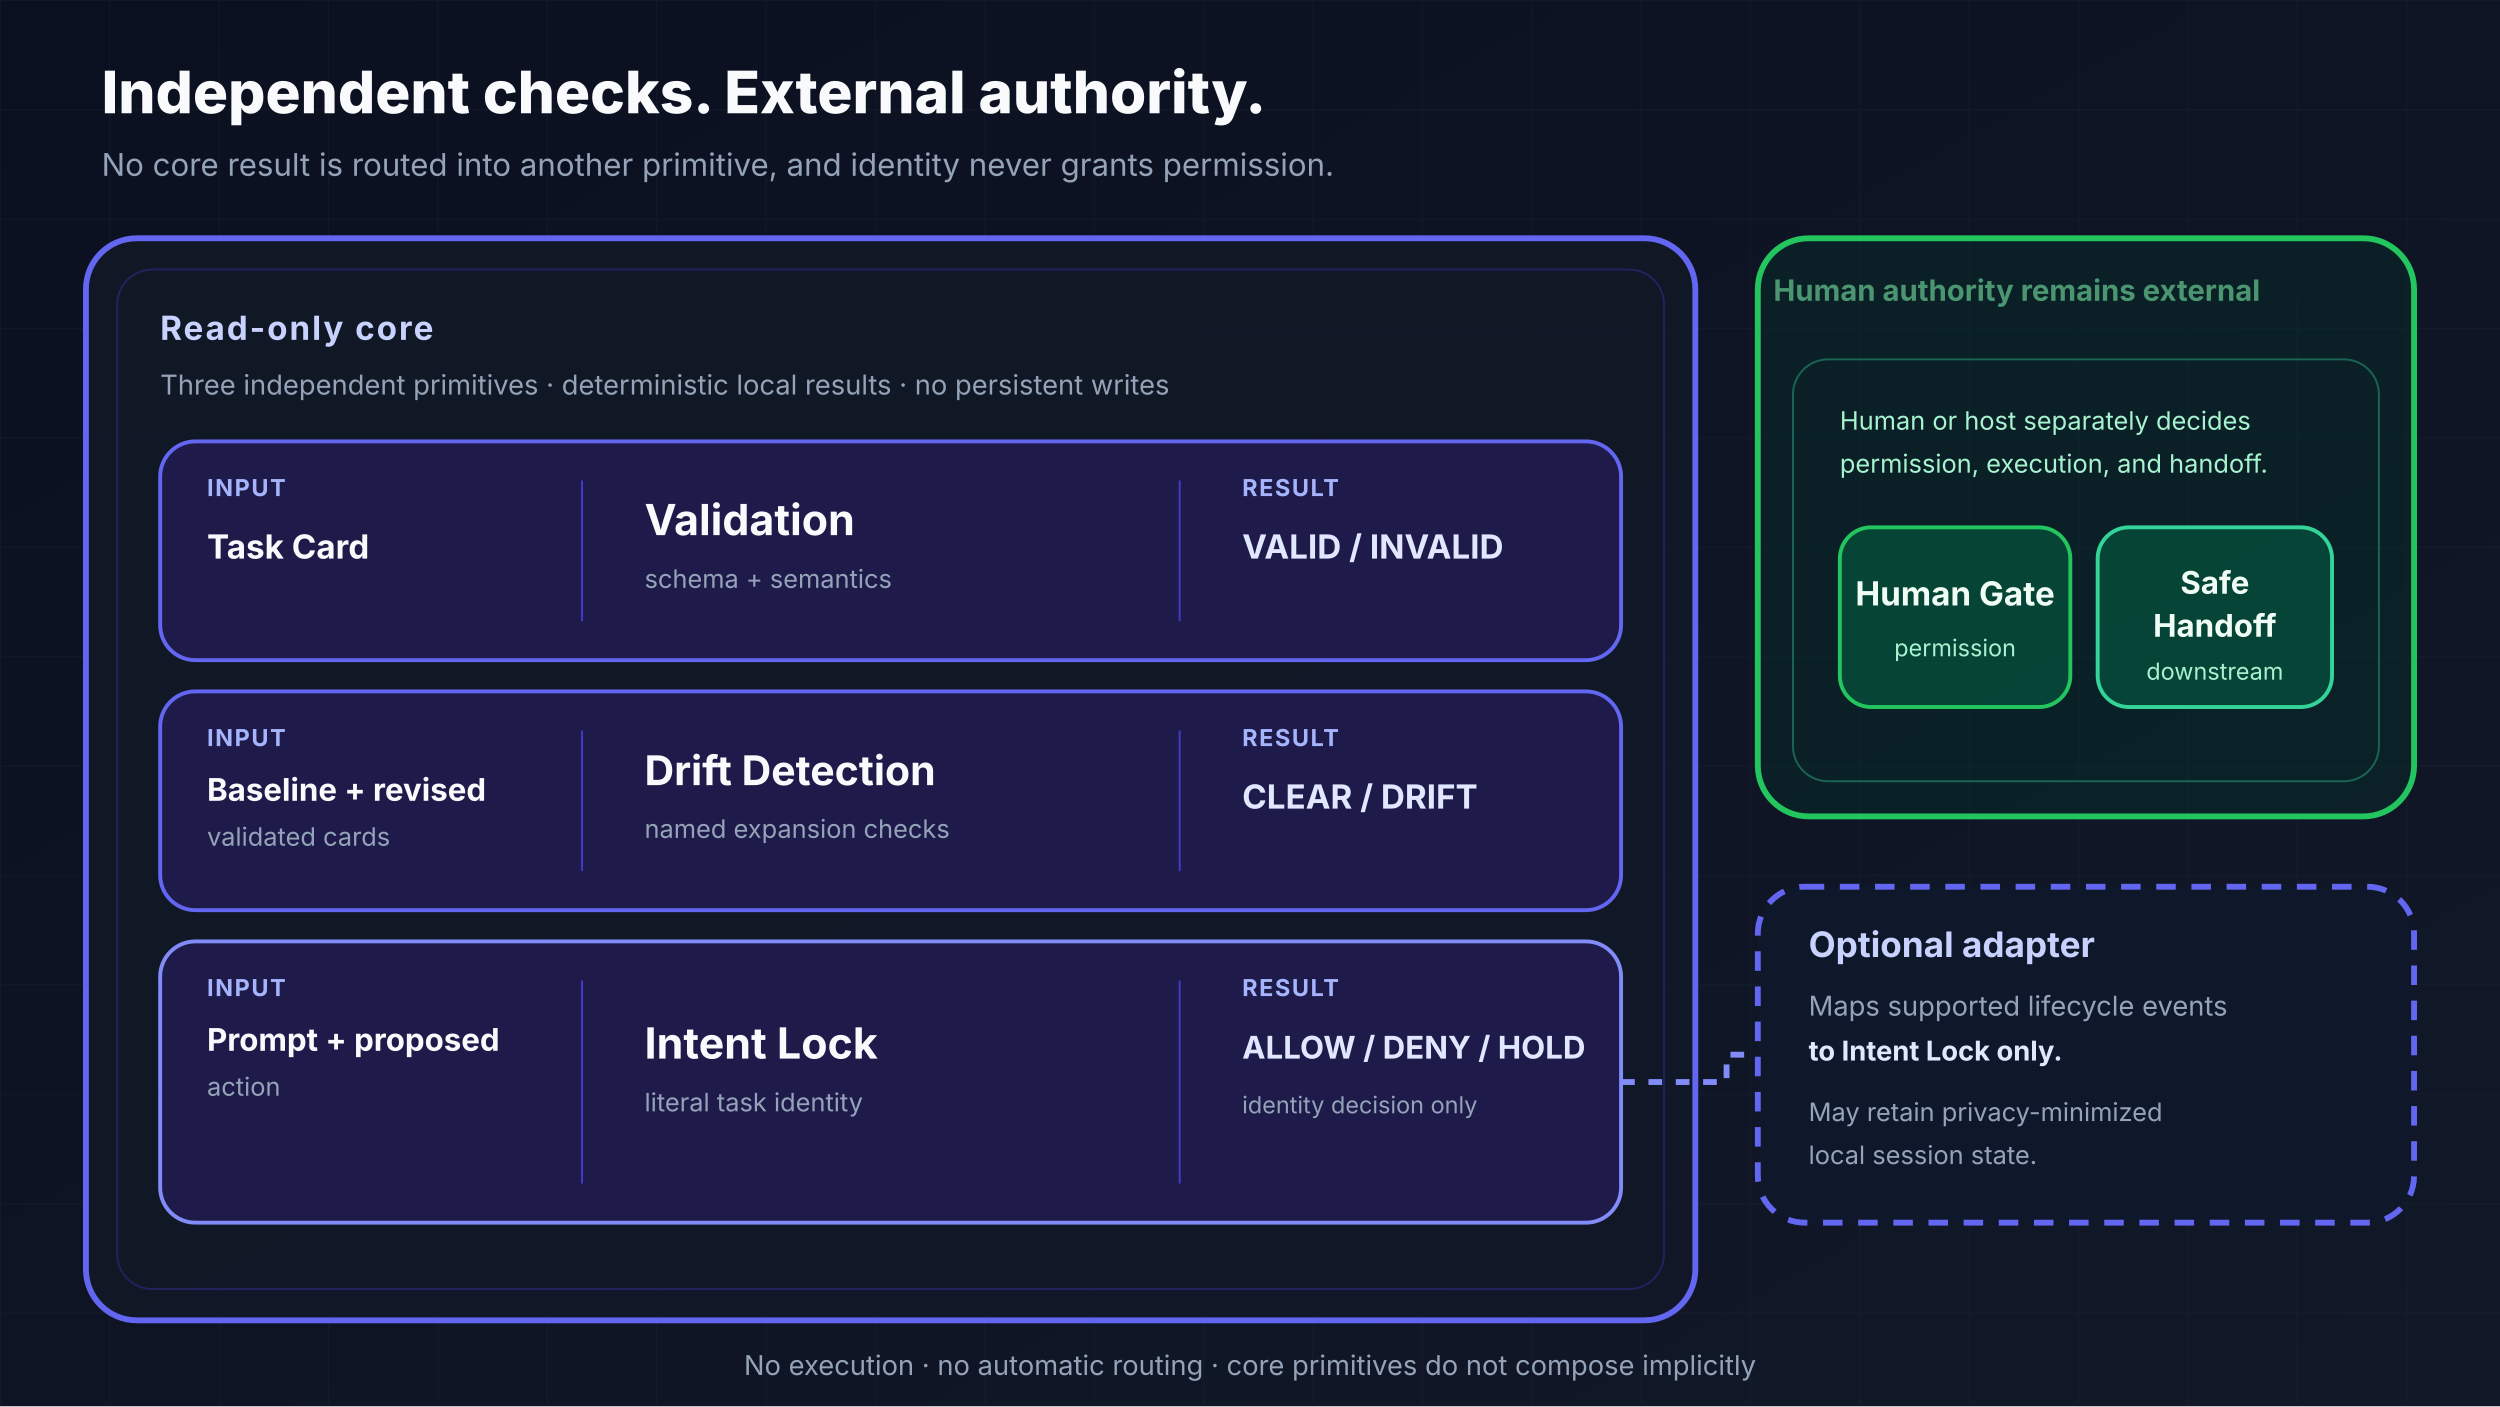
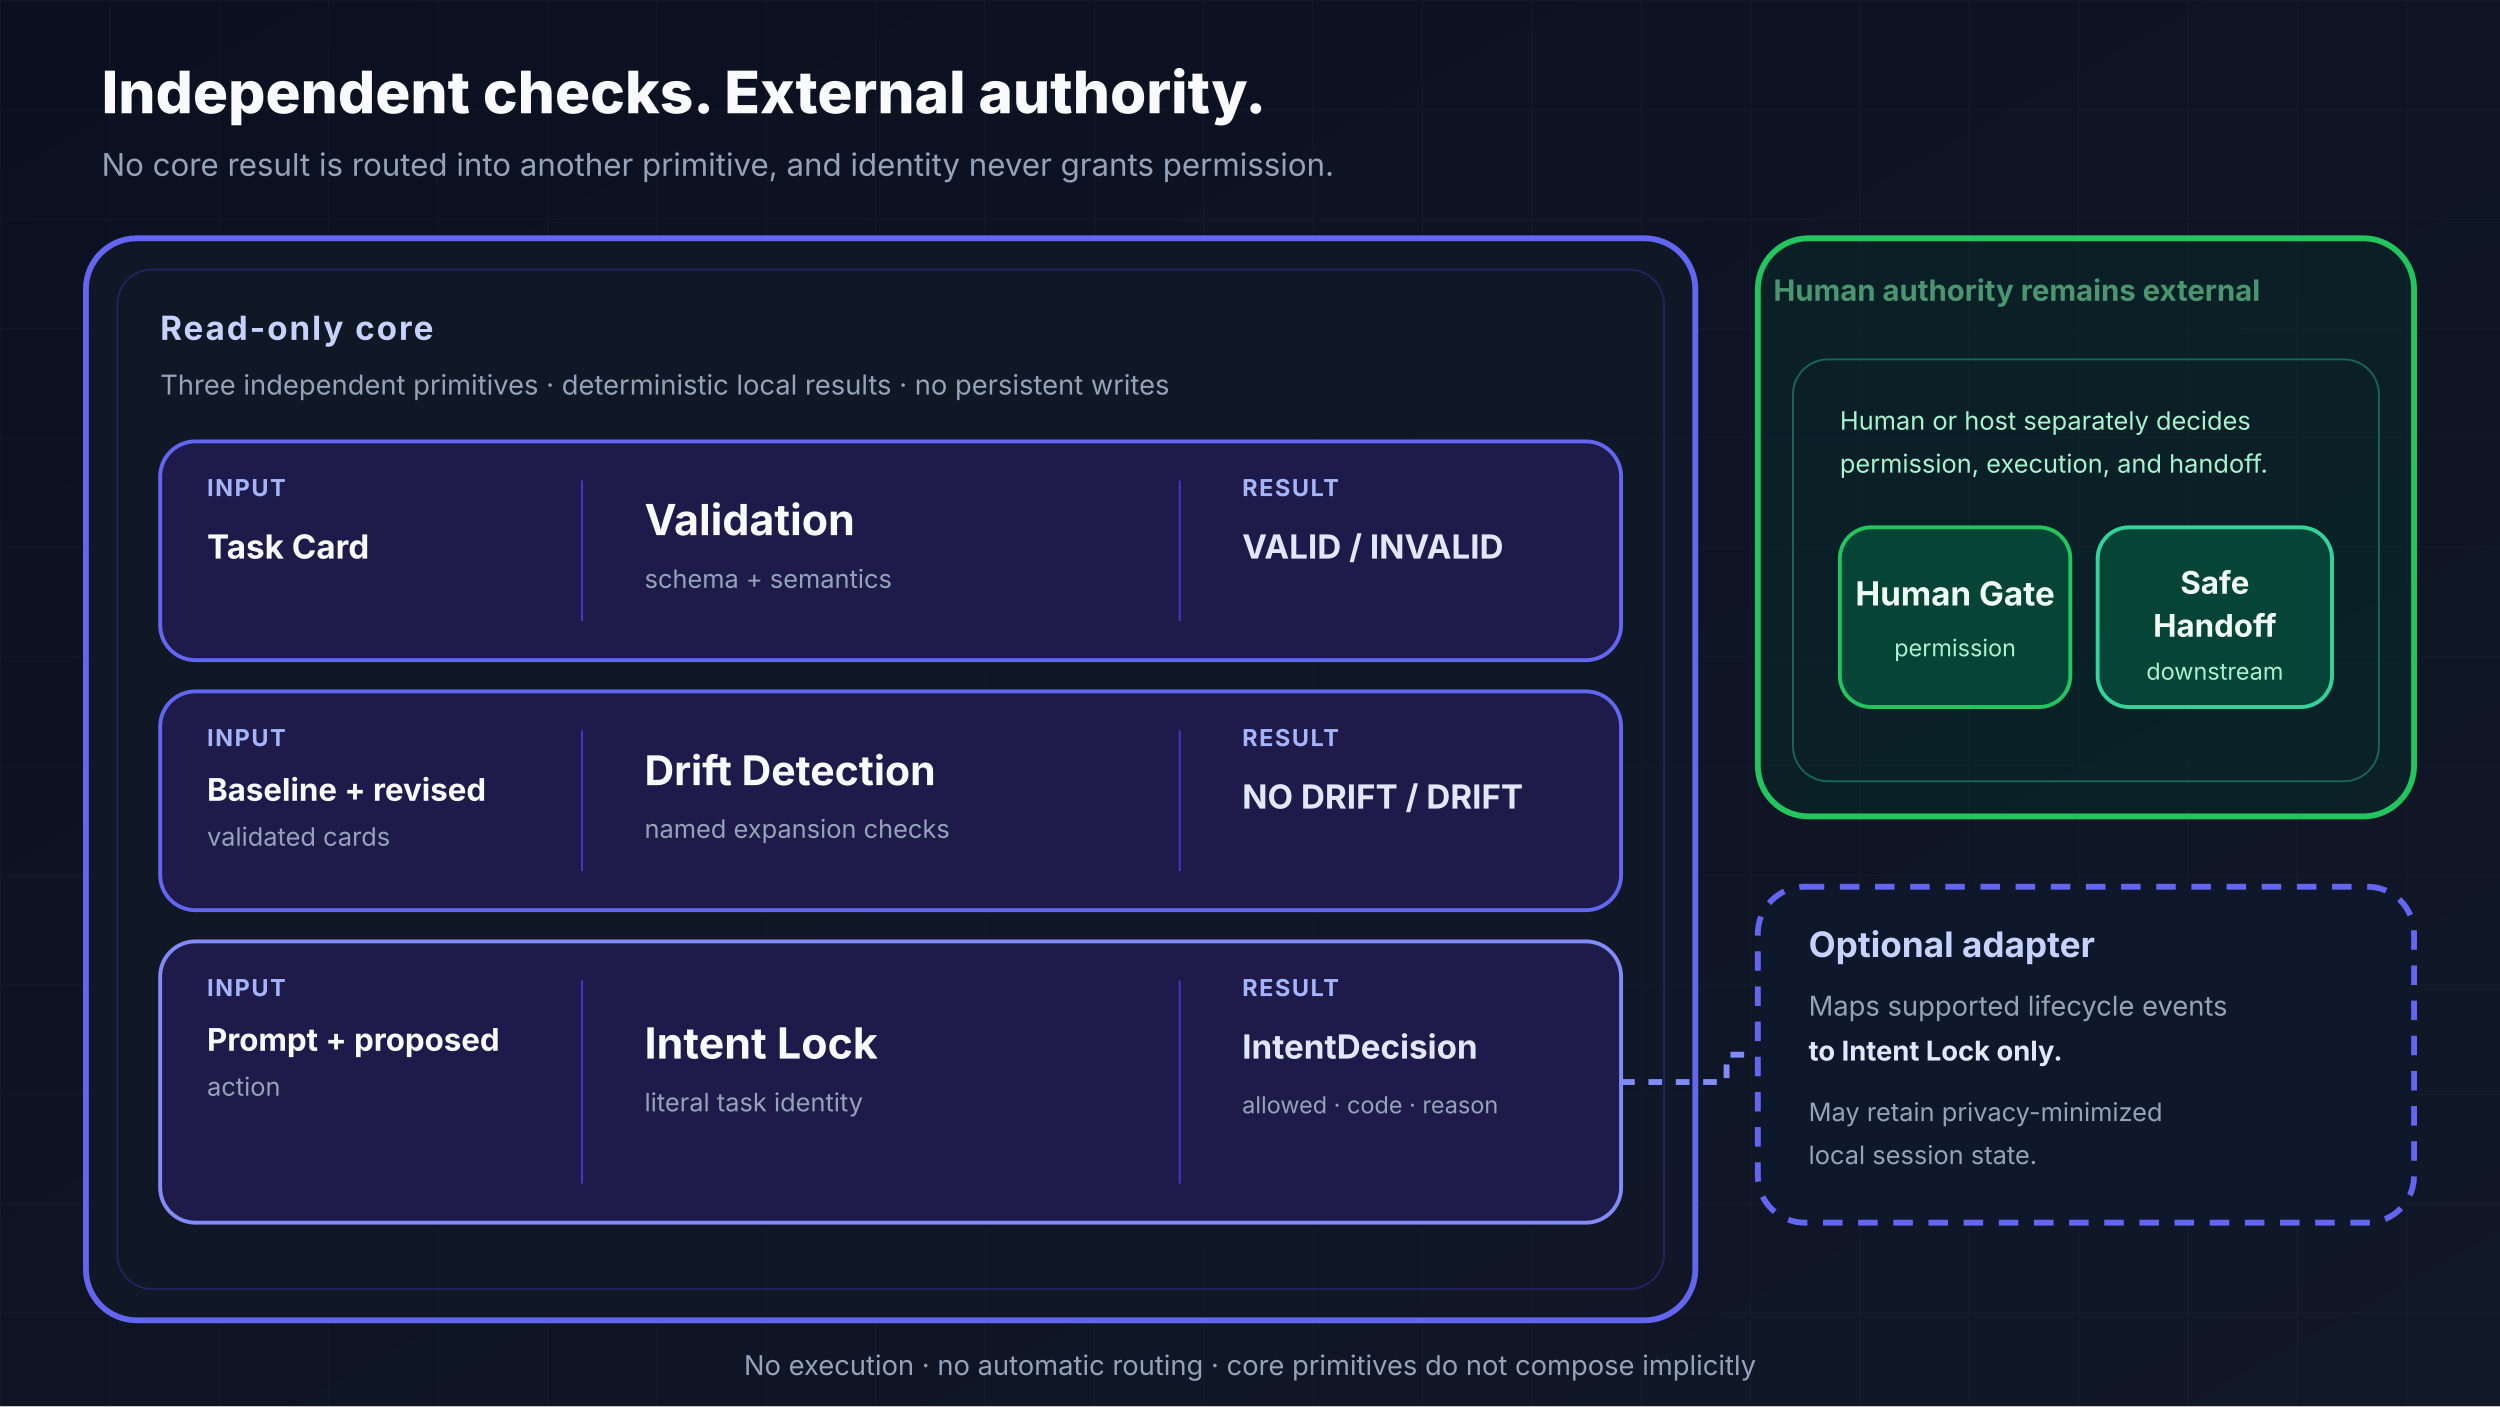
<svg xmlns="http://www.w3.org/2000/svg" viewBox="0 0 1280 720" role="img" aria-labelledby="architecture-title architecture-desc">
  <defs>
    <linearGradient id="architecture-bg" x1="0" y1="0" x2="1" y2="1">
      <stop stop-color="#0b1020" />
      <stop offset="1" stop-color="#111827" />
    </linearGradient>
    <pattern id="architecture-grid" width="56" height="56" patternUnits="userSpaceOnUse">
      <path d="M56 0H0V56" fill="none" stroke="#334155" stroke-opacity=".15" />
    </pattern>
  </defs>
  <rect width="1280" height="720" fill="url(#architecture-bg)" />
  <rect width="1280" height="720" fill="url(#architecture-grid)" />
  <g font-family="Inter, ui-sans-serif, system-ui, -apple-system, BlinkMacSystemFont, 'Segoe UI', sans-serif">
    <text x="52" y="58" fill="#f8fafc" font-size="30" font-weight="760">Independent checks. External authority.</text>
    <text x="52" y="90" fill="#94a3b8" font-size="16">No core result is routed into another primitive, and identity never grants permission.</text>
    <rect x="44" y="122" width="824" height="554" rx="26" fill="#111827" fill-opacity=".84" stroke="#6366f1" stroke-width="3" />
    <rect x="60" y="138" width="792" height="522" rx="18" fill="none" stroke="#3730a3" stroke-opacity=".46" />
    <text x="82" y="174" fill="#c7d2fe" font-size="17" font-weight="750" letter-spacing="1">Read-only core</text>
    <text x="82" y="202" fill="#94a3b8" font-size="14">Three independent primitives · deterministic local results · no persistent writes</text>
    <g id="validation-primitive">
      <rect x="82" y="226" width="748" height="112" rx="18" fill="#1e1b4b" stroke="#6366f1" stroke-width="2" />
      <text x="106" y="254" fill="#a5b4fc" font-size="12" font-weight="700" letter-spacing=".8">INPUT</text>
      <text x="106" y="286" fill="#f8fafc" font-size="17" font-weight="650">Task Card</text>
      <line x1="298" y1="246" x2="298" y2="318" stroke="#4338ca" />
      <text x="330" y="274" fill="#f8fafc" font-size="22" font-weight="730">Validation</text>
      <text x="330" y="301" fill="#94a3b8" font-size="13">schema + semantics</text>
      <line x1="604" y1="246" x2="604" y2="318" stroke="#4338ca" />
      <text x="636" y="254" fill="#a5b4fc" font-size="12" font-weight="700" letter-spacing=".8">RESULT</text>
      <text x="636" y="286" fill="#e0e7ff" font-size="17" font-weight="700">VALID / INVALID</text>
    </g>
    <g id="drift-detection-primitive">
      <rect x="82" y="354" width="748" height="112" rx="18" fill="#1e1b4b" stroke="#6366f1" stroke-width="2" />
      <text x="106" y="382" fill="#a5b4fc" font-size="12" font-weight="700" letter-spacing=".8">INPUT</text>
      <text x="106" y="410" fill="#f8fafc" font-size="16" font-weight="650">Baseline + revised</text>
      <text x="106" y="433" fill="#94a3b8" font-size="13">validated cards</text>
      <line x1="298" y1="374" x2="298" y2="446" stroke="#4338ca" />
      <text x="330" y="402" fill="#f8fafc" font-size="21" font-weight="730">Drift Detection</text>
      <text x="330" y="429" fill="#94a3b8" font-size="13">named expansion checks</text>
      <line x1="604" y1="374" x2="604" y2="446" stroke="#4338ca" />
      <text x="636" y="382" fill="#a5b4fc" font-size="12" font-weight="700" letter-spacing=".8">RESULT</text>
-       <text x="636" y="414" fill="#e0e7ff" font-size="17" font-weight="700">CLEAR / DRIFT</text>
+       <text x="636" y="414" fill="#e0e7ff" font-size="17" font-weight="700">NO DRIFT / DRIFT</text>
    </g>
    <g id="intent-lock-primitive">
      <rect x="82" y="482" width="748" height="144" rx="18" fill="#1e1b4b" stroke="#818cf8" stroke-width="2" />
      <text x="106" y="510" fill="#a5b4fc" font-size="12" font-weight="700" letter-spacing=".8">INPUT</text>
      <text x="106" y="538" fill="#f8fafc" font-size="16" font-weight="650">Prompt + proposed</text>
      <text x="106" y="561" fill="#94a3b8" font-size="13">action</text>
      <line x1="298" y1="502" x2="298" y2="606" stroke="#4338ca" />
      <text x="330" y="542" fill="#f8fafc" font-size="22" font-weight="730">Intent Lock</text>
      <text x="330" y="569" fill="#94a3b8" font-size="13">literal task identity</text>
      <line x1="604" y1="502" x2="604" y2="606" stroke="#4338ca" />
      <text x="636" y="510" fill="#a5b4fc" font-size="12" font-weight="700" letter-spacing=".8">RESULT</text>
-       <text x="636" y="542" fill="#e0e7ff" font-size="16" font-weight="700">ALLOW / DENY / HOLD</text>
-       <text x="636" y="570" fill="#94a3b8" font-size="12">identity decision only</text>
+       <text x="636" y="542" fill="#e0e7ff" font-size="17" font-weight="700">IntentDecision</text>
+       <text x="636" y="570" fill="#94a3b8" font-size="12">allowed · code · reason</text>
    </g>
    <text x="908" y="154" fill="#86efac" font-size="15" font-weight="750">Human authority remains external</text>
    <rect x="900" y="122" width="336" height="296" rx="26" fill="#052e2b" fill-opacity=".46" stroke="#22c55e" stroke-width="3" />
    <rect x="918" y="184" width="300" height="216" rx="18" fill="none" stroke="#34d399" stroke-opacity=".38" />
    <text x="942" y="220" fill="#a7f3d0" font-size="13">Human or host separately decides</text>
    <text x="942" y="242" fill="#a7f3d0" font-size="13">permission, execution, and handoff.</text>
    <rect x="942" y="270" width="118" height="92" rx="16" fill="#064e3b" fill-opacity=".78" stroke="#22c55e" stroke-width="2" />
    <text x="1001" y="310" fill="#f0fdf4" font-size="17" font-weight="700" text-anchor="middle">Human Gate</text>
    <text x="1001" y="336" fill="#a7f3d0" font-size="12" text-anchor="middle">permission</text>
    <rect x="1074" y="270" width="120" height="92" rx="16" fill="#064e3b" fill-opacity=".78" stroke="#34d399" stroke-width="2" />
    <text x="1134" y="304" fill="#f0fdf4" font-size="16" font-weight="700" text-anchor="middle">Safe</text>
    <text x="1134" y="326" fill="#f0fdf4" font-size="16" font-weight="700" text-anchor="middle">Handoff</text>
    <text x="1134" y="348" fill="#a7f3d0" font-size="12" text-anchor="middle">downstream</text>
    <rect x="900" y="454" width="336" height="172" rx="24" fill="#0f172a" stroke="#6366f1" stroke-width="3" stroke-dasharray="10 8" />
    <text x="926" y="490" fill="#c7d2fe" font-size="18" font-weight="750">Optional adapter</text>
    <text x="926" y="520" fill="#94a3b8" font-size="14">Maps supported lifecycle events</text>
    <text x="926" y="543" fill="#e0e7ff" font-size="14" font-weight="700">to Intent Lock only.</text>
    <text x="926" y="574" fill="#94a3b8" font-size="13">May retain privacy-minimized</text>
    <text x="926" y="596" fill="#94a3b8" font-size="13">local session state.</text>
    <path d="M830 554H884V540H900" fill="none" stroke="#818cf8" stroke-width="3" stroke-dasharray="7 7" />
    <text x="640" y="704" fill="#94a3b8" font-size="14" text-anchor="middle">No execution · no automatic routing · core primitives do not compose implicitly</text>
  </g>
</svg>
